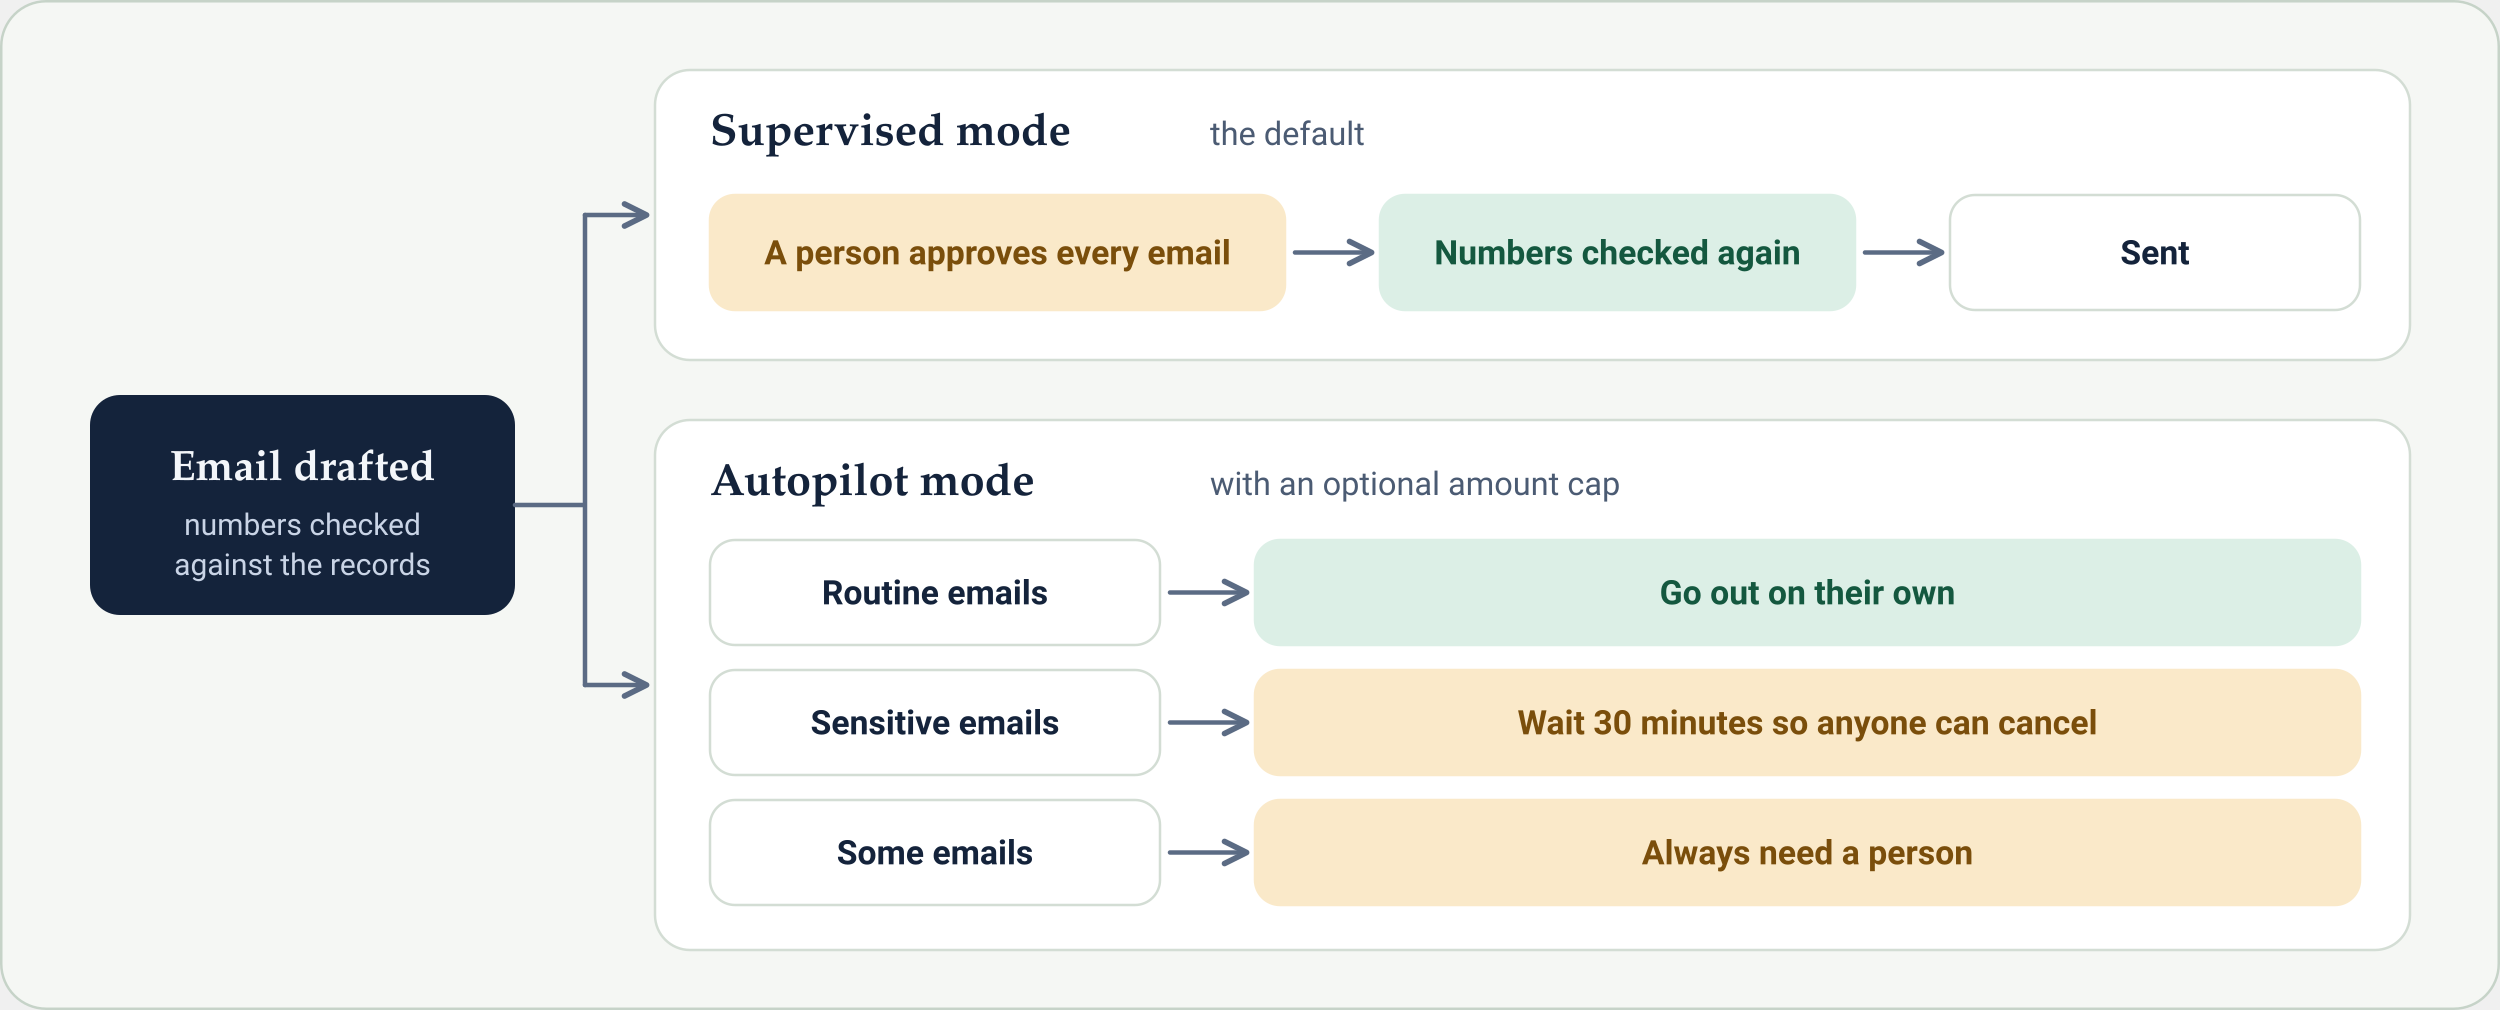
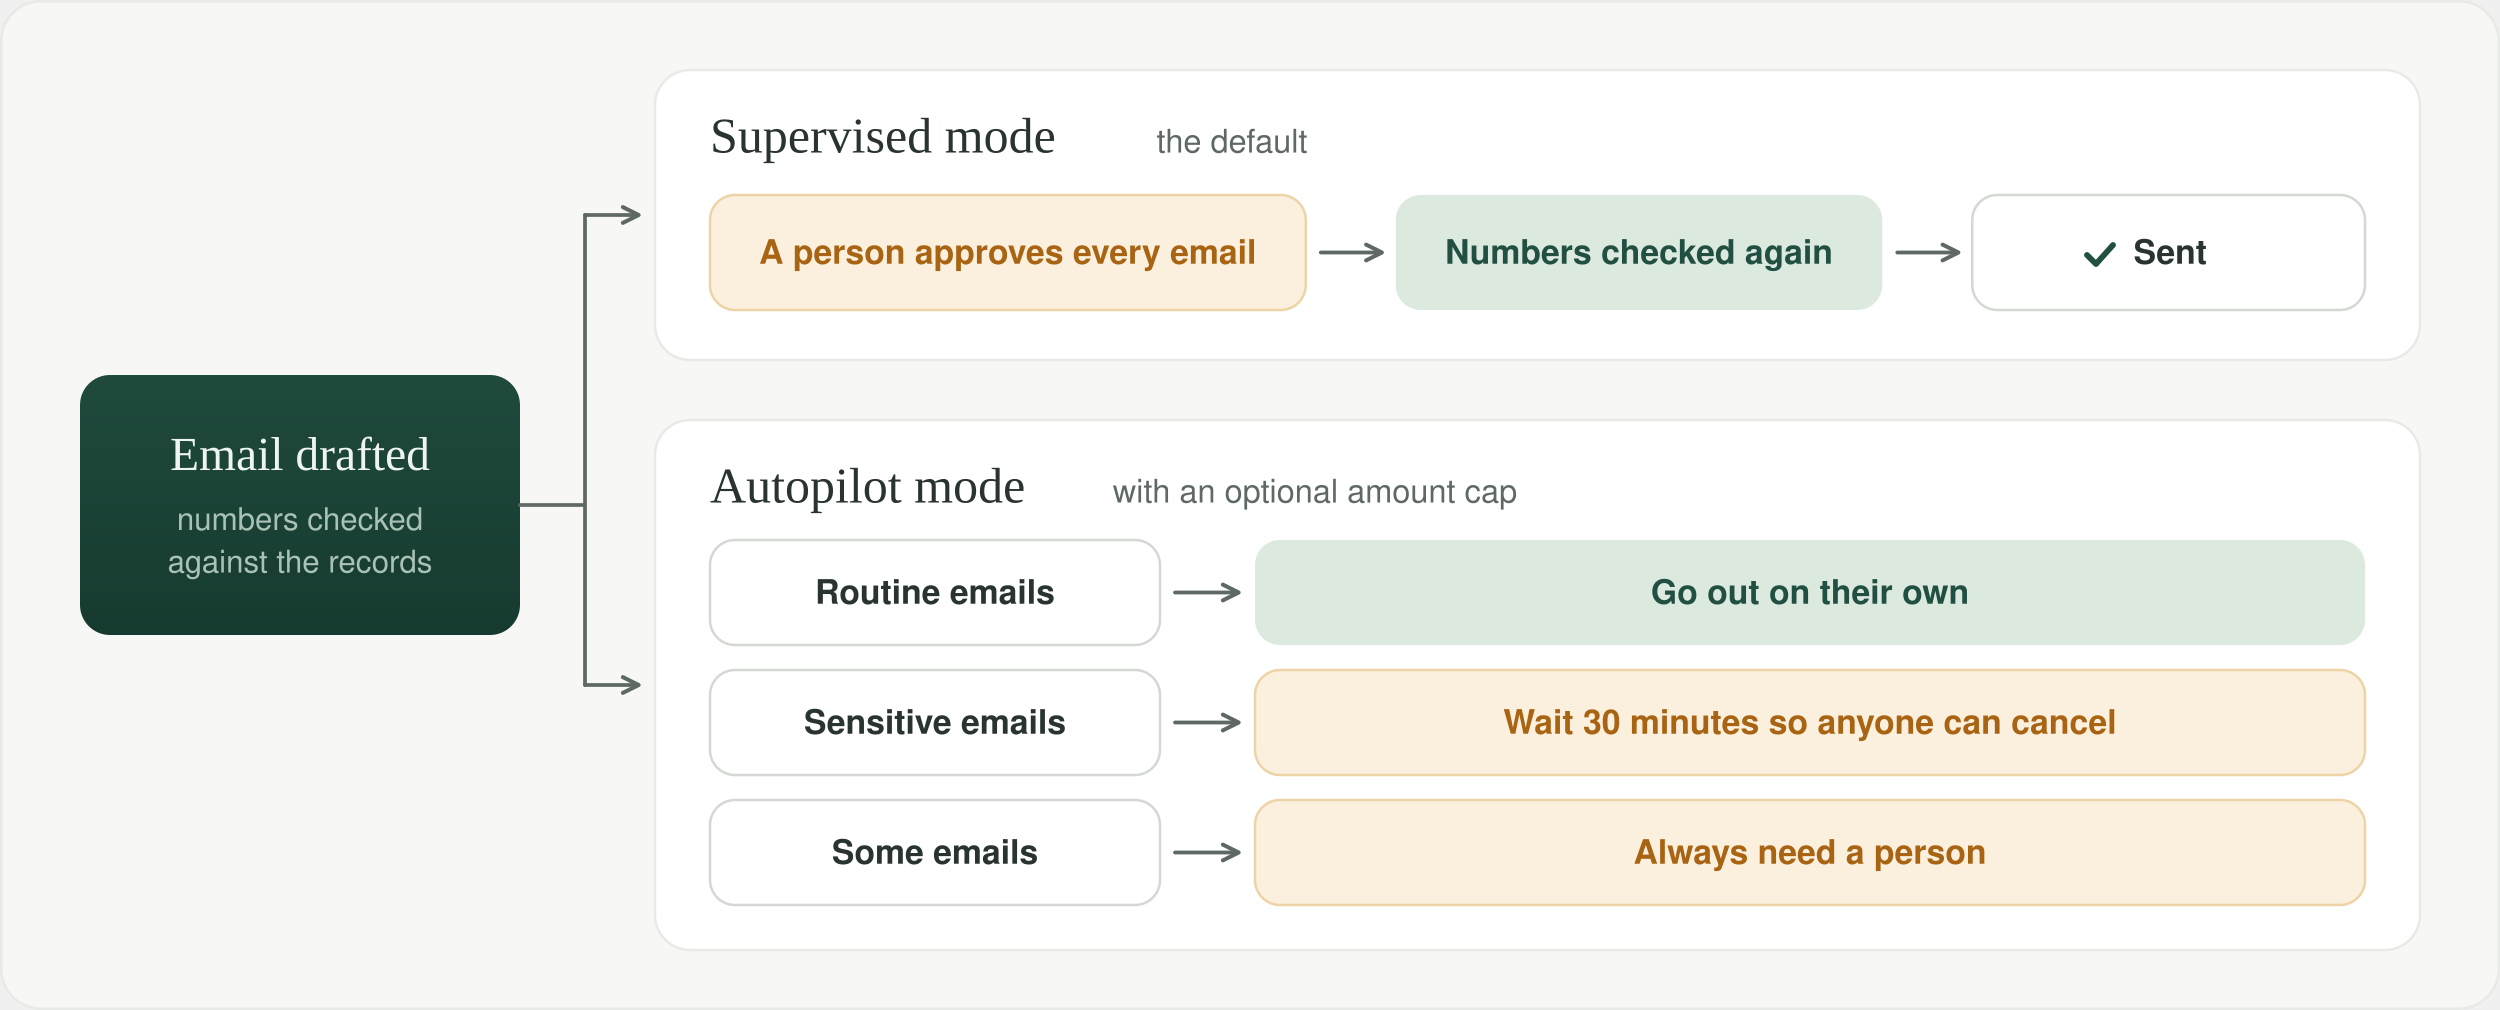
- <svg xmlns="http://www.w3.org/2000/svg" viewBox="0 0 1000 404" width="1000" height="404" role="img" aria-labelledby="t d">
-   <style>.serif{font-family:Georgia,'Iowan Old Style','Palatino Linotype',Palatino,'Times New Roman',serif}.sans{font-family:ui-sans-serif,system-ui,-apple-system,'Segoe UI',Roboto,'Helvetica Neue',Arial,sans-serif}.mono{font-family:ui-monospace,SFMono-Regular,Menlo,Consolas,'Liberation Mono',monospace}</style>
+ <svg xmlns="http://www.w3.org/2000/svg" viewBox="0 0 1000 404" width="1000" height="404" role="img" aria-labelledby="title" aria-describedby="desc">
+   <style>
+ .serif{font-family:'DM Serif Display',Georgia,'Times New Roman',serif;font-weight:400}
+ .sans{font-family:Manrope,'Segoe UI',Helvetica,Arial,sans-serif}
+ .mono{font-family:ui-monospace,SFMono-Regular,Menlo,Consolas,'Liberation Mono',monospace}
+ </style>
  <defs>
-     <marker id="ah" viewBox="0 0 10 10" refX="8" refY="5" markerWidth="7" markerHeight="7" orient="auto">
-       <path d="M1.5 1.5 L8.5 5 L1.5 8.5" fill="none" stroke="#5B6B84" stroke-width="1.8" stroke-linecap="round" stroke-linejoin="round" />
+     <marker id="arrow" viewBox="0 0 10 10" refX="8" refY="5" markerWidth="6" markerHeight="6" orient="auto">
+       <path d="M1.5 1.5 8.5 5 1.5 8.5" fill="none" stroke="#5F6963" stroke-width="1.8" stroke-linecap="round" stroke-linejoin="round" />
    </marker>
+     <linearGradient id="panel" x1="0" y1="0" x2="0" y2="1">
+       <stop offset="0" stop-color="#1F4A3C" />
+       <stop offset="1" stop-color="#163A2F" />
+     </linearGradient>
  </defs>
-   <rect x="0.5" y="0.5" width="999" height="403" rx="18" fill="#F5F7F4" stroke="#C6D3C8" stroke-width="1" />
-   <rect x="36" y="158" width="170" height="88" rx="12" fill="#14233B" stroke="#14233B" stroke-width="0" />
-   <text x="121" y="192" class="serif" font-size="17" font-weight="700" fill="#F3F6FA" text-anchor="middle">Email drafted</text>
-   <text x="121" y="214" class="sans" font-size="12" font-weight="400" fill="#C9D4E6" text-anchor="middle">numbers checked</text>
-   <text x="121" y="230" class="sans" font-size="12" font-weight="400" fill="#C9D4E6" text-anchor="middle">against the records</text>
-   <path d="M206,202 H234 M234,86 V274" fill="none" stroke="#5B6B84" stroke-width="1.8" stroke-linecap="round" />
-   <path d="M234,86 H258" fill="none" stroke="#5B6B84" stroke-width="1.8" stroke-linecap="round" stroke-linejoin="round" marker-end="url(#ah)" />
-   <path d="M234,274 H258" fill="none" stroke="#5B6B84" stroke-width="1.8" stroke-linecap="round" stroke-linejoin="round" marker-end="url(#ah)" />
-   <rect x="262" y="28" width="702" height="116" rx="14" fill="#fff" stroke="#D3DDD4" stroke-width="1" />
-   <text x="284" y="58" class="serif" font-size="18" font-weight="700" fill="#14233B" text-anchor="start">Supervised mode</text>
-   <text x="484" y="58" class="sans" font-size="13" font-weight="400" fill="#4B5B73" text-anchor="start">the default</text>
-   <rect x="284" y="78" width="230" height="46" rx="10" fill="#FAE9C9" stroke="#FAE9C9" stroke-width="1" />
-   <text x="399.0" y="105.725" class="sans" font-size="13.5" font-weight="600" fill="#7A4E0B" text-anchor="middle">A person approves every email</text>
-   <path d="M518,101 H548" fill="none" stroke="#5B6B84" stroke-width="1.8" stroke-linecap="round" stroke-linejoin="round" marker-end="url(#ah)" />
-   <rect x="552" y="78" width="190" height="46" rx="10" fill="#DCEFE6" stroke="#DCEFE6" stroke-width="1" />
-   <text x="647.0" y="105.725" class="sans" font-size="13.5" font-weight="600" fill="#14583F" text-anchor="middle">Numbers checked again</text>
-   <path d="M746,101 H776" fill="none" stroke="#5B6B84" stroke-width="1.8" stroke-linecap="round" stroke-linejoin="round" marker-end="url(#ah)" />
-   <rect x="780" y="78" width="164" height="46" rx="10" fill="#FFFFFF" stroke="#D3DDD4" stroke-width="1" />
-   <text x="862.0" y="105.725" class="sans" font-size="13.5" font-weight="600" fill="#14233B" text-anchor="middle">Sent</text>
-   <rect x="262" y="168" width="702" height="212" rx="14" fill="#fff" stroke="#D3DDD4" stroke-width="1" />
-   <text x="284" y="198" class="serif" font-size="18" font-weight="700" fill="#14233B" text-anchor="start">Autopilot mode</text>
-   <text x="484" y="198" class="sans" font-size="13" font-weight="400" fill="#4B5B73" text-anchor="start">with an optional amount cap</text>
-   <rect x="284" y="216" width="180" height="42" rx="10" fill="#FFFFFF" stroke="#D3DDD4" stroke-width="1" />
-   <text x="374.0" y="241.725" class="sans" font-size="13.5" font-weight="600" fill="#14233B" text-anchor="middle">Routine emails</text>
-   <path d="M468,237 H498" fill="none" stroke="#5B6B84" stroke-width="1.8" stroke-linecap="round" stroke-linejoin="round" marker-end="url(#ah)" />
-   <rect x="502" y="216" width="442" height="42" rx="10" fill="#DCEFE6" stroke="#DCEFE6" stroke-width="1" />
-   <text x="723.0" y="241.725" class="sans" font-size="13.5" font-weight="600" fill="#14583F" text-anchor="middle">Go out on their own</text>
-   <rect x="284" y="268" width="180" height="42" rx="10" fill="#FFFFFF" stroke="#D3DDD4" stroke-width="1" />
-   <text x="374.0" y="293.725" class="sans" font-size="13.5" font-weight="600" fill="#14233B" text-anchor="middle">Sensitive emails</text>
-   <path d="M468,289 H498" fill="none" stroke="#5B6B84" stroke-width="1.8" stroke-linecap="round" stroke-linejoin="round" marker-end="url(#ah)" />
-   <rect x="502" y="268" width="442" height="42" rx="10" fill="#FAE9C9" stroke="#FAE9C9" stroke-width="1" />
-   <text x="723.0" y="293.725" class="sans" font-size="13.5" font-weight="600" fill="#7A4E0B" text-anchor="middle">Wait 30 minutes so anyone can cancel</text>
-   <rect x="284" y="320" width="180" height="42" rx="10" fill="#FFFFFF" stroke="#D3DDD4" stroke-width="1" />
-   <text x="374.0" y="345.725" class="sans" font-size="13.5" font-weight="600" fill="#14233B" text-anchor="middle">Some emails</text>
-   <path d="M468,341 H498" fill="none" stroke="#5B6B84" stroke-width="1.8" stroke-linecap="round" stroke-linejoin="round" marker-end="url(#ah)" />
-   <rect x="502" y="320" width="442" height="42" rx="10" fill="#FAE9C9" stroke="#FAE9C9" stroke-width="1" />
-   <text x="723.0" y="345.725" class="sans" font-size="13.5" font-weight="600" fill="#7A4E0B" text-anchor="middle">Always need a person</text>
+   <rect x="0.5" y="0.5" width="999" height="403" rx="16" fill="#F7F8F5" stroke="#E7EAE5" />
+   <rect x="32" y="150" width="176" height="104" rx="12" fill="url(#panel)" />
+   <text x="120" y="188" class="serif" font-size="19" text-anchor="middle" fill="#EEF4F0">Email drafted</text>
+   <text x="120" y="212" class="sans" font-size="12.5" text-anchor="middle" fill="#A9C2B6">numbers checked</text>
+   <text x="120" y="229" class="sans" font-size="12.5" text-anchor="middle" fill="#A9C2B6">against the records</text>
+   <path d="M208 202H234M234 86V274" fill="none" stroke="#5F6963" stroke-width="1.5" stroke-linecap="round" stroke-linejoin="round" />
+   <path d="M234 86H255" fill="none" stroke="#5F6963" stroke-width="1.5" stroke-linecap="round" stroke-linejoin="round" marker-end="url(#arrow)" />
+   <path d="M234 274H255" fill="none" stroke="#5F6963" stroke-width="1.5" stroke-linecap="round" stroke-linejoin="round" marker-end="url(#arrow)" />
+   <rect x="262" y="28" width="706" height="116" rx="14" fill="#FFFFFF" stroke="#E7EAE5" />
+   <text x="284" y="61" class="serif" font-size="20" fill="#29332F">Supervised mode</text>
+   <text x="462.6" y="61" class="sans" font-size="13" fill="#5F6963">the default</text>
+   <rect x="284" y="78" width="238.3" height="46" rx="10" fill="#FBF0DE" stroke="#EDD3A6" />
+   <text x="403.1" y="105.5" class="sans" font-size="13.5" font-weight="700" text-anchor="middle" fill="#A86412">A person approves every email</text>
+   <path d="M528.3 101H552.3" fill="none" stroke="#5F6963" stroke-width="1.5" stroke-linecap="round" stroke-linejoin="round" marker-end="url(#arrow)" />
+   <rect x="558.3" y="78" width="194.6" height="46" rx="10" fill="#DCE9DF" />
+   <text x="655.6" y="105.5" class="sans" font-size="13.5" font-weight="700" text-anchor="middle" fill="#214F41">Numbers checked again</text>
+   <path d="M758.9 101H782.9" fill="none" stroke="#5F6963" stroke-width="1.5" stroke-linecap="round" stroke-linejoin="round" marker-end="url(#arrow)" />
+   <rect x="788.9" y="78" width="157.1" height="46" rx="10" fill="#FFFFFF" stroke="#D3D9D2" />
+   <g transform="translate(830.4 92) scale(0.8)" fill="none" stroke="#214F41" stroke-width="2.9" stroke-linecap="round" stroke-linejoin="round">
+     <polyline points="5.5,12.5 10,17 18.5,7.5" />
+   </g>
+   <text x="853.4" y="105.5" class="sans" font-size="13.5" font-weight="700" fill="#29332F">Sent</text>
+   <rect x="262" y="168" width="706" height="212" rx="14" fill="#FFFFFF" stroke="#E7EAE5" />
+   <text x="284" y="201" class="serif" font-size="20" fill="#29332F">Autopilot mode</text>
+   <text x="445.1" y="201" class="sans" font-size="13" fill="#5F6963">with an optional amount cap</text>
+   <rect x="284" y="216" width="180" height="42" rx="10" fill="#FFFFFF" stroke="#D3D9D2" />
+   <text x="374" y="241.5" class="sans" font-size="13.5" font-weight="700" text-anchor="middle" fill="#29332F">Routine emails</text>
+   <path d="M470 237H495" fill="none" stroke="#5F6963" stroke-width="1.5" stroke-linecap="round" stroke-linejoin="round" marker-end="url(#arrow)" />
+   <rect x="502" y="216" width="444" height="42" rx="10" fill="#DCE9DF" />
+   <text x="724" y="241.5" class="sans" font-size="13.5" font-weight="700" text-anchor="middle" fill="#214F41">Go out on their own</text>
+   <rect x="284" y="268" width="180" height="42" rx="10" fill="#FFFFFF" stroke="#D3D9D2" />
+   <text x="374" y="293.5" class="sans" font-size="13.5" font-weight="700" text-anchor="middle" fill="#29332F">Sensitive emails</text>
+   <path d="M470 289H495" fill="none" stroke="#5F6963" stroke-width="1.5" stroke-linecap="round" stroke-linejoin="round" marker-end="url(#arrow)" />
+   <rect x="502" y="268" width="444" height="42" rx="10" fill="#FBF0DE" stroke="#EDD3A6" />
+   <text x="724" y="293.5" class="sans" font-size="13.5" font-weight="700" text-anchor="middle" fill="#A86412">Wait 30 minutes so anyone can cancel</text>
+   <rect x="284" y="320" width="180" height="42" rx="10" fill="#FFFFFF" stroke="#D3D9D2" />
+   <text x="374" y="345.5" class="sans" font-size="13.5" font-weight="700" text-anchor="middle" fill="#29332F">Some emails</text>
+   <path d="M470 341H495" fill="none" stroke="#5F6963" stroke-width="1.5" stroke-linecap="round" stroke-linejoin="round" marker-end="url(#arrow)" />
+   <rect x="502" y="320" width="444" height="42" rx="10" fill="#FBF0DE" stroke="#EDD3A6" />
+   <text x="724" y="345.5" class="sans" font-size="13.5" font-weight="700" text-anchor="middle" fill="#A86412">Always need a person</text>
</svg>
